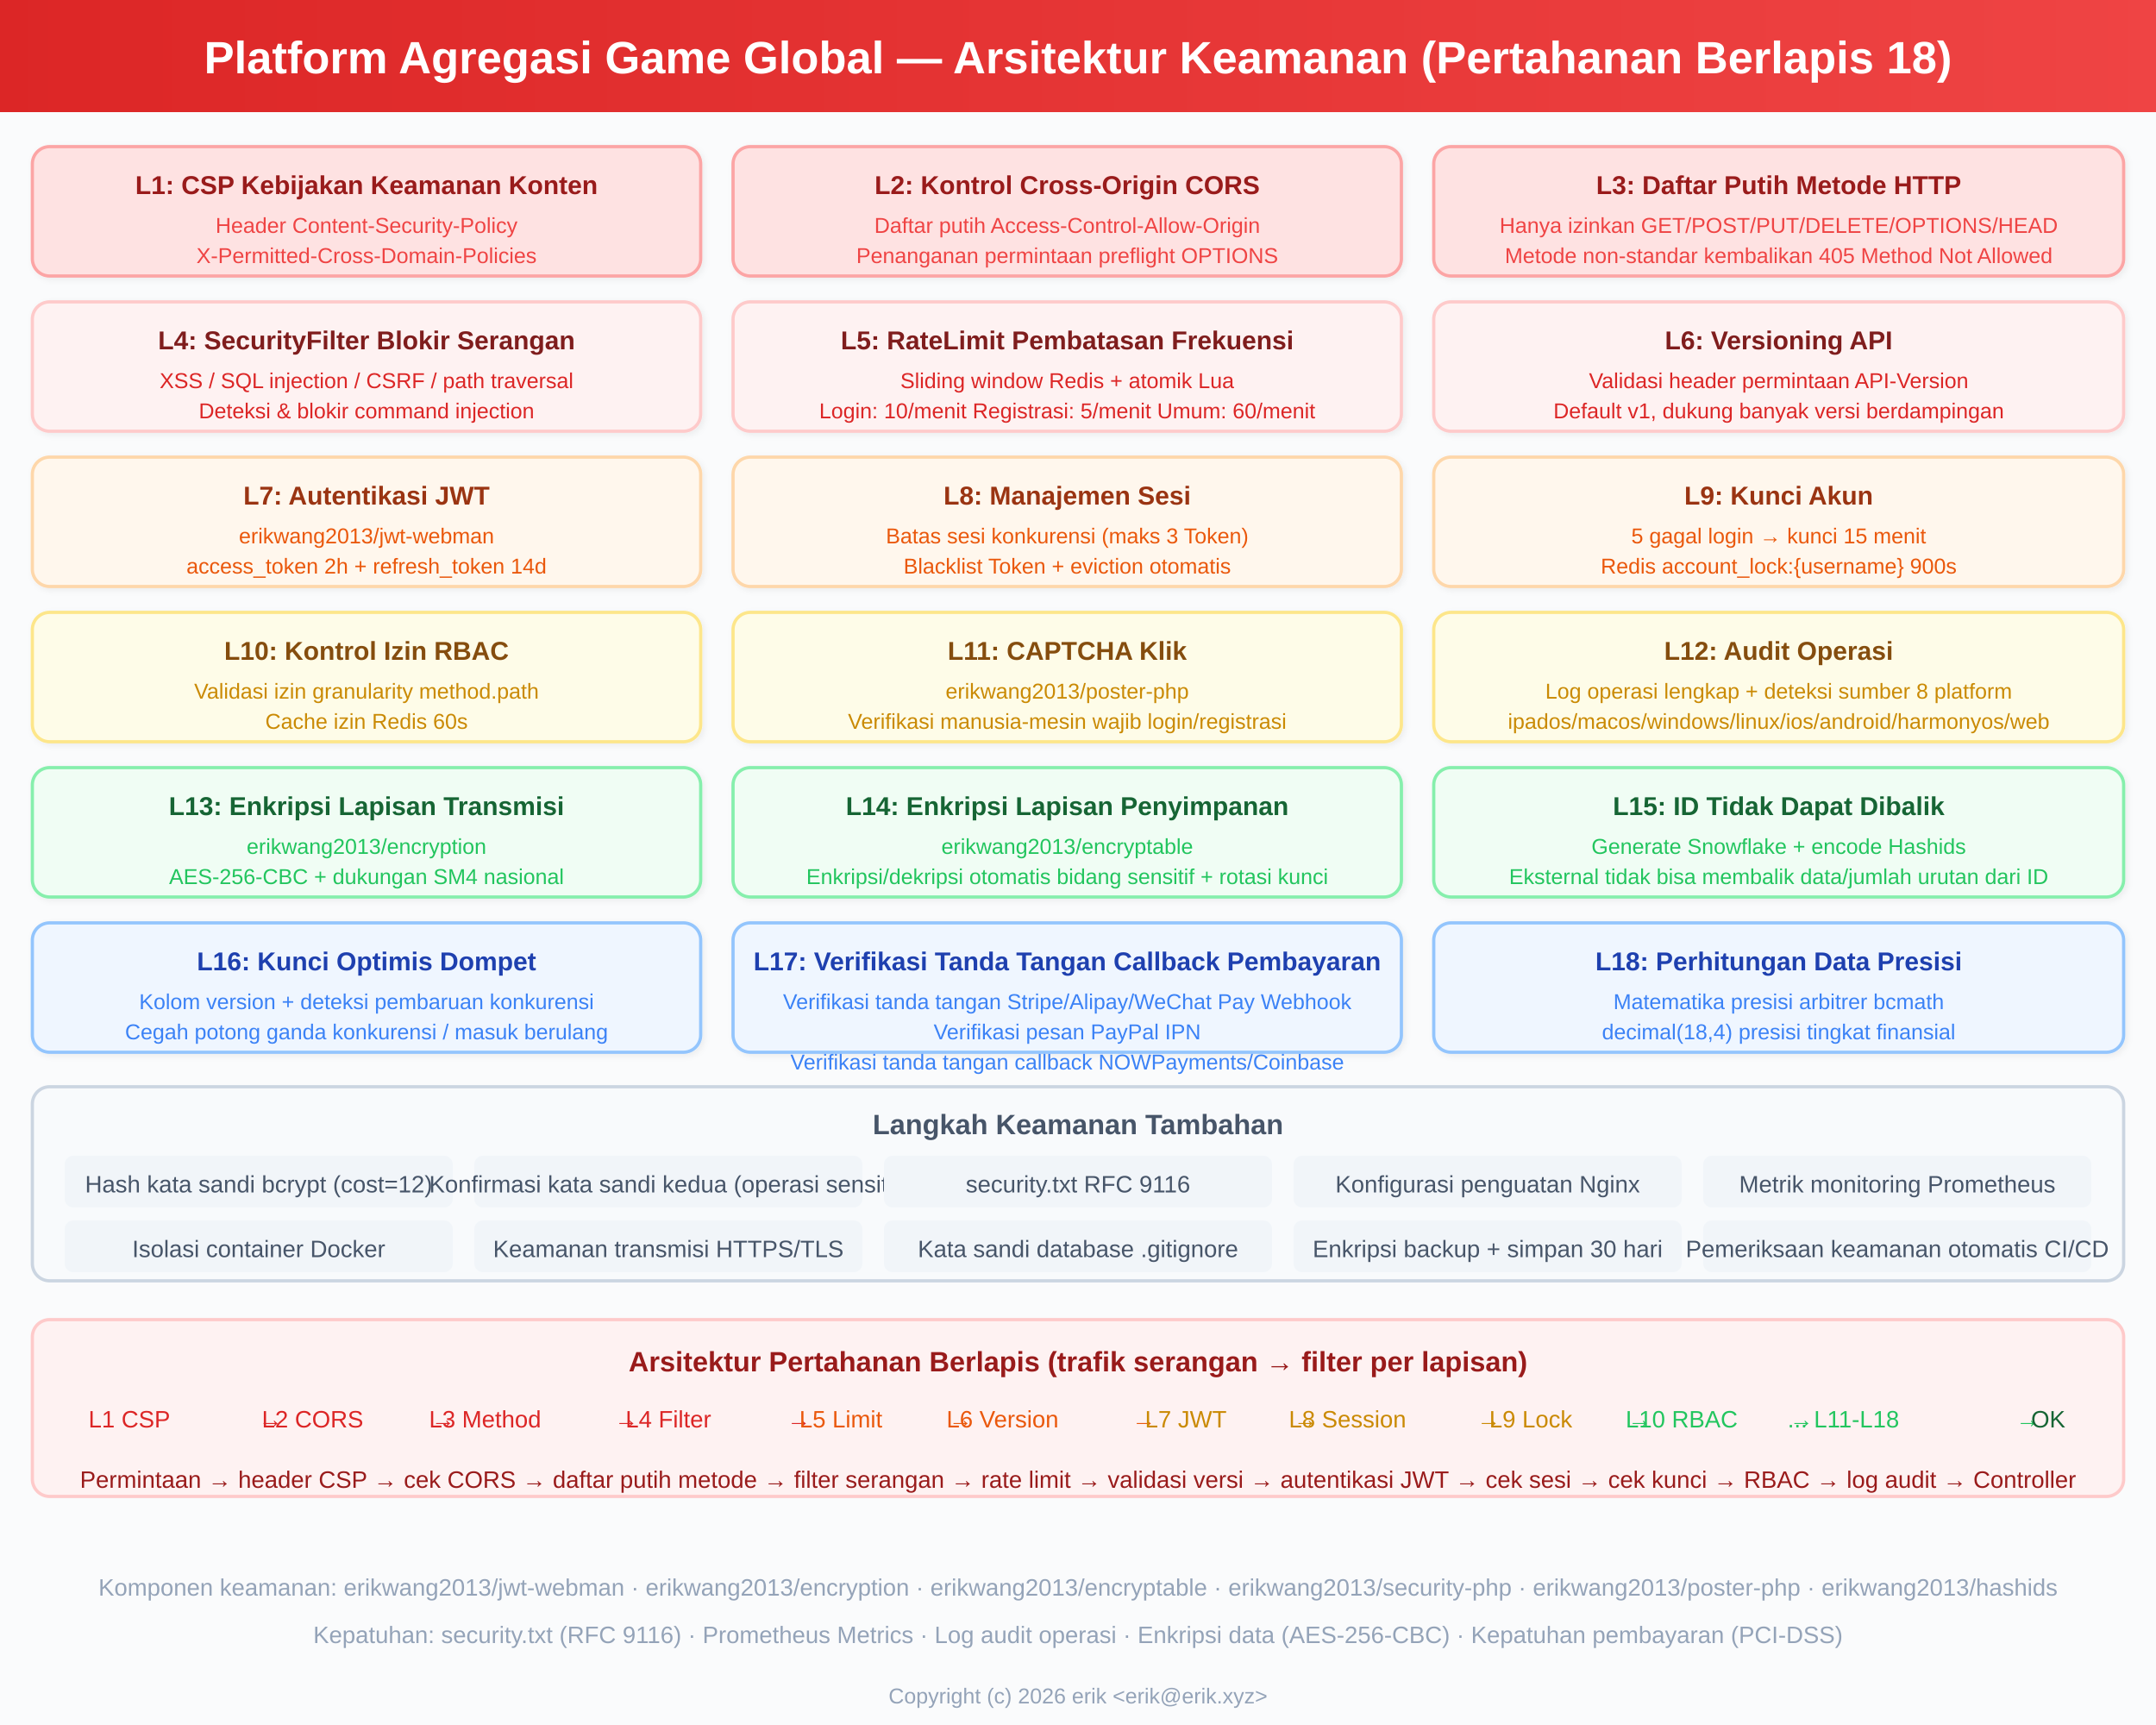
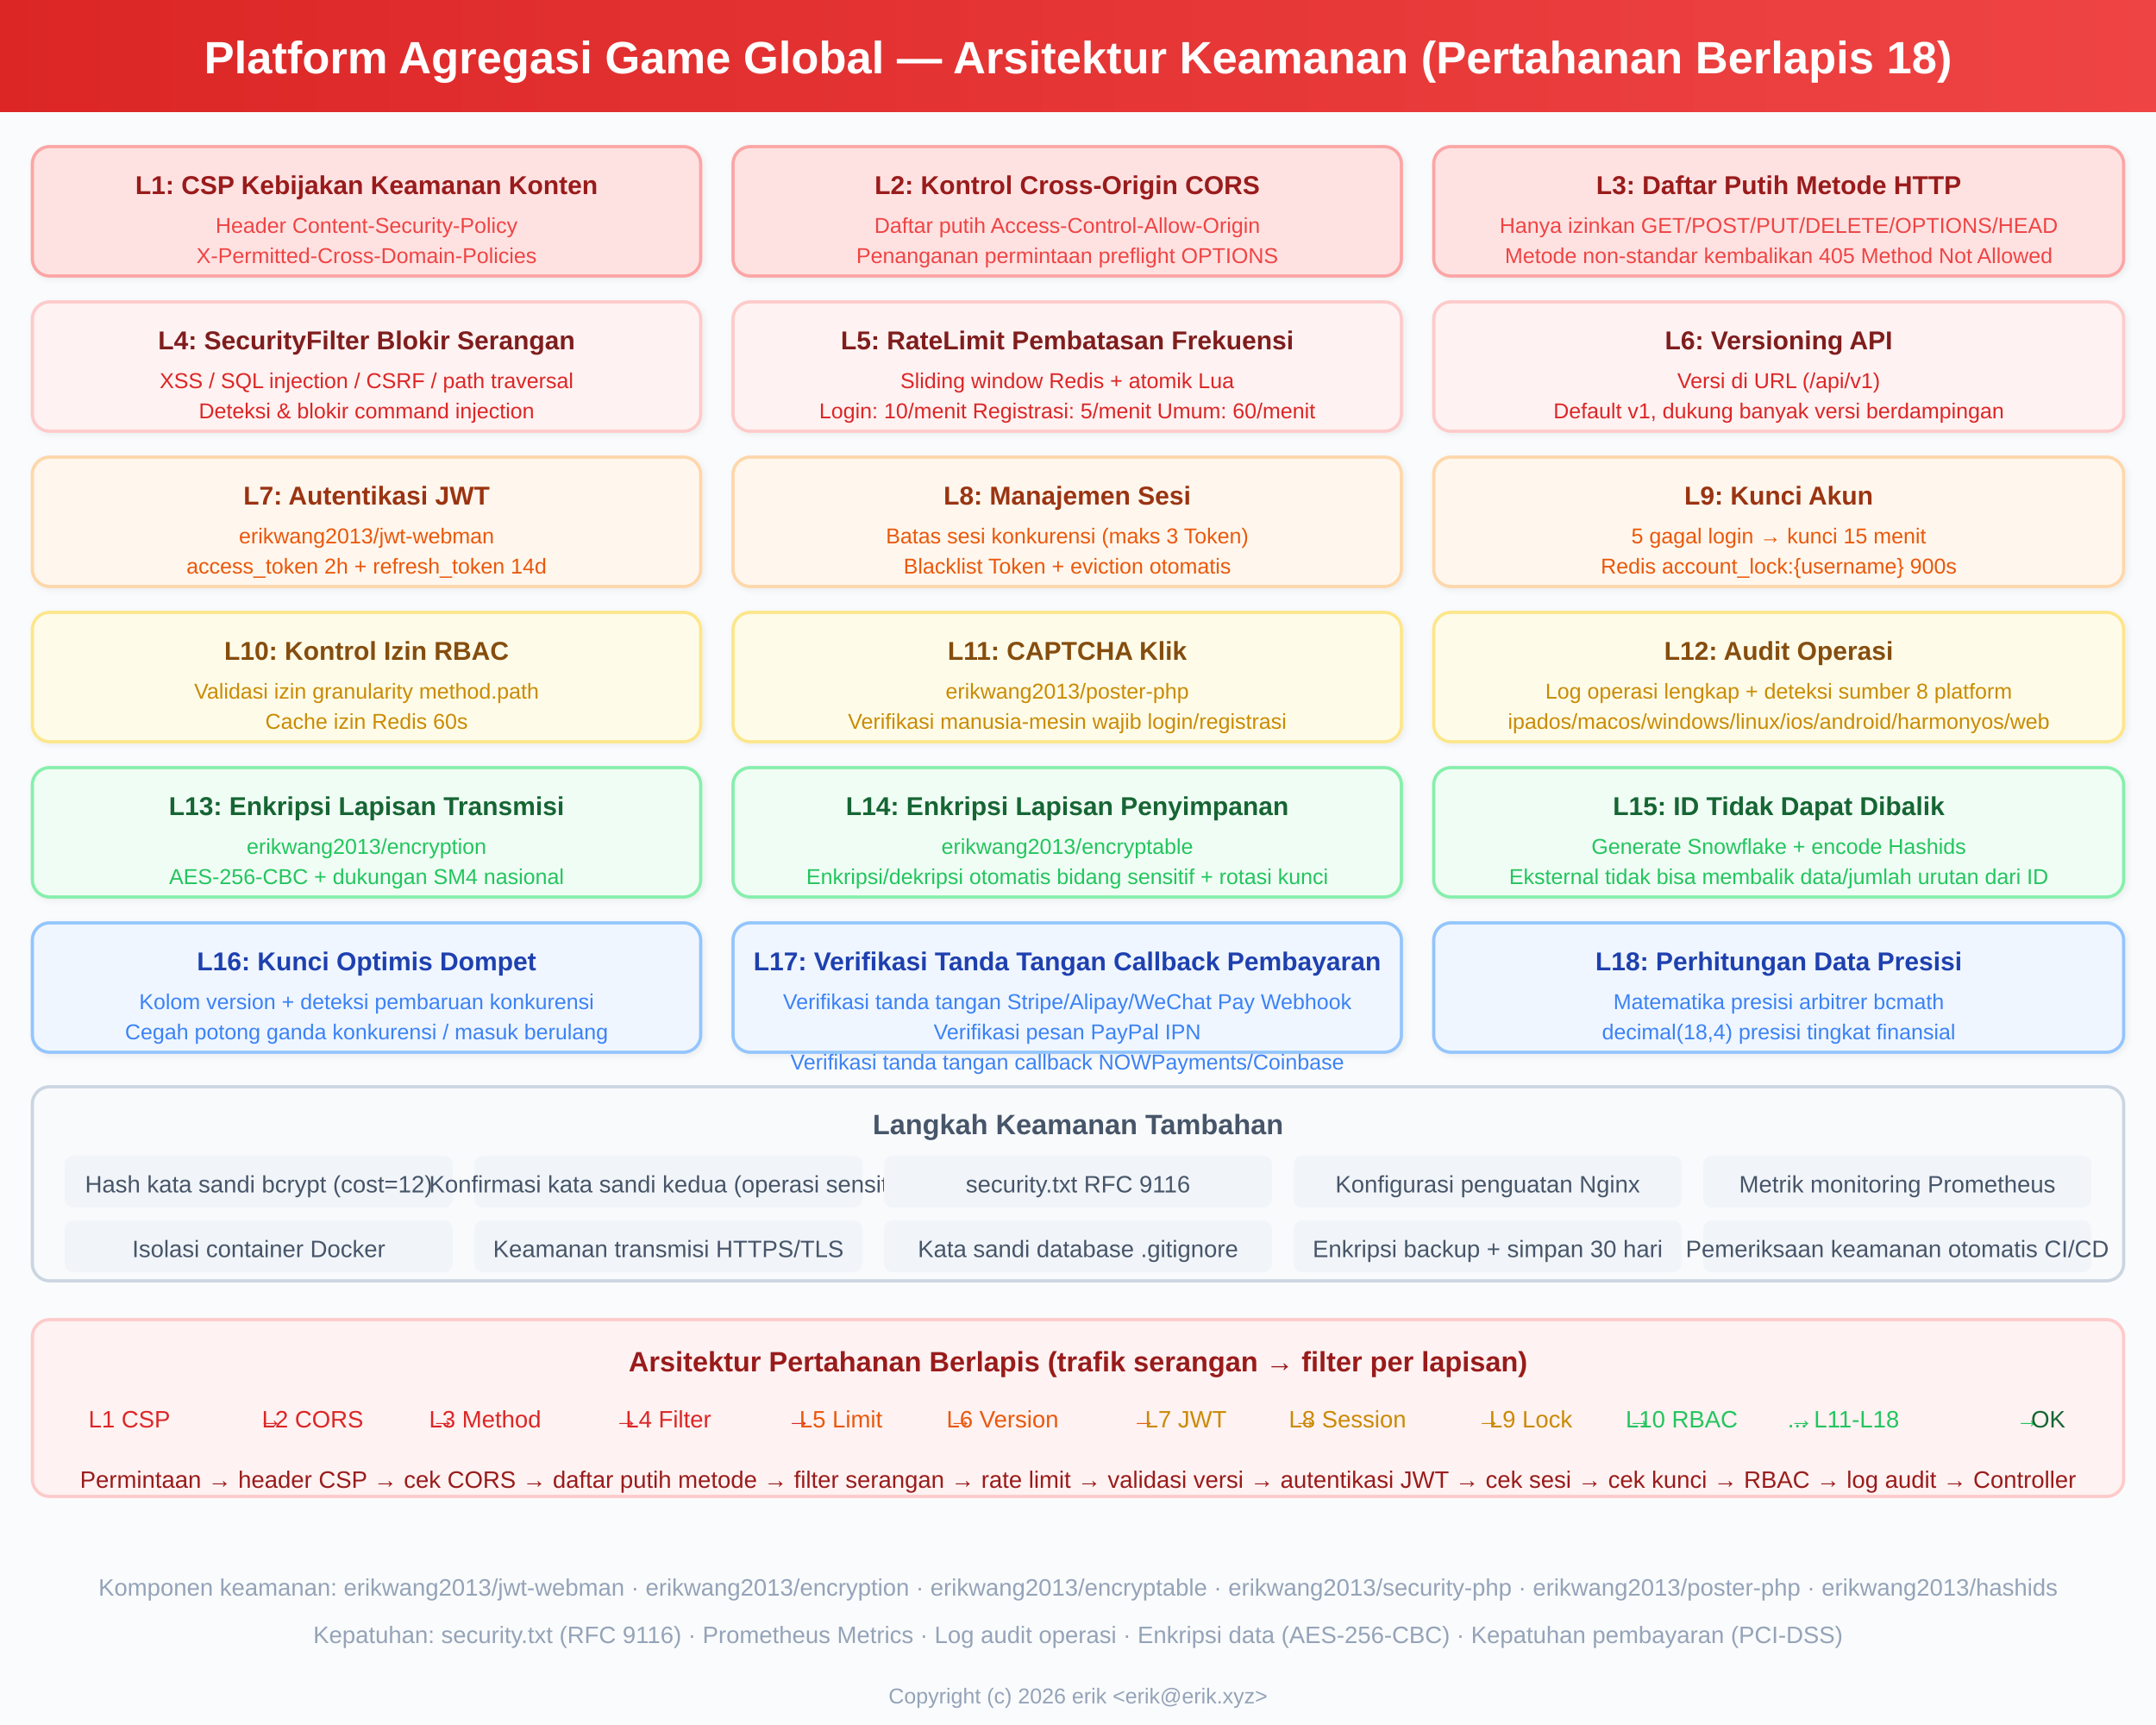
<svg xmlns="http://www.w3.org/2000/svg" viewBox="0 0 1000 800" font-family="Arial, 'Noto Sans SC', 'Noto Sans', sans-serif">
  <defs>
    <linearGradient id="hd" x1="0" y1="0" x2="1" y2="0">
      <stop offset="0%" stop-color="#dc2626" />
      <stop offset="100%" stop-color="#ef4444" />
    </linearGradient>
    <filter id="sh">
      <feDropShadow dx="1" dy="1" stdDeviation="1.5" flood-opacity=".06" />
    </filter>
  </defs>
  <rect width="1000" height="800" fill="#fafbfc" />
  <rect x="0" y="0" width="1000" height="52" fill="url(#hd)" />
  <text x="500" y="34" text-anchor="middle" fill="#fff" font-size="21" font-weight="bold">Platform Agregasi Game Global — Arsitektur Keamanan (Pertahanan Berlapis 18)</text>
  <rect x="15" y="68" width="310" height="60" rx="8" fill="#fee2e2" stroke="#fca5a5" stroke-width="1.5" filter="url(#sh)" />
  <text x="170" y="90" text-anchor="middle" fill="#991b1b" font-size="12" font-weight="bold">L1: CSP Kebijakan Keamanan Konten</text>
  <text x="170" y="108" text-anchor="middle" fill="#ef4444" font-size="10">Header Content-Security-Policy</text>
  <text x="170" y="122" text-anchor="middle" fill="#ef4444" font-size="10">X-Permitted-Cross-Domain-Policies</text>
  <rect x="340" y="68" width="310" height="60" rx="8" fill="#fee2e2" stroke="#fca5a5" stroke-width="1.5" filter="url(#sh)" />
  <text x="495" y="90" text-anchor="middle" fill="#991b1b" font-size="12" font-weight="bold">L2: Kontrol Cross-Origin CORS</text>
  <text x="495" y="108" text-anchor="middle" fill="#ef4444" font-size="10">Daftar putih Access-Control-Allow-Origin</text>
  <text x="495" y="122" text-anchor="middle" fill="#ef4444" font-size="10">Penanganan permintaan preflight OPTIONS</text>
  <rect x="665" y="68" width="320" height="60" rx="8" fill="#fee2e2" stroke="#fca5a5" stroke-width="1.5" filter="url(#sh)" />
  <text x="825" y="90" text-anchor="middle" fill="#991b1b" font-size="12" font-weight="bold">L3: Daftar Putih Metode HTTP</text>
  <text x="825" y="108" text-anchor="middle" fill="#ef4444" font-size="10">Hanya izinkan GET/POST/PUT/DELETE/OPTIONS/HEAD</text>
  <text x="825" y="122" text-anchor="middle" fill="#ef4444" font-size="10">Metode non-standar kembalikan 405 Method Not Allowed</text>
  <rect x="15" y="140" width="310" height="60" rx="8" fill="#fef2f2" stroke="#fecaca" stroke-width="1.5" filter="url(#sh)" />
  <text x="170" y="162" text-anchor="middle" fill="#7f1d1d" font-size="12" font-weight="bold">L4: SecurityFilter Blokir Serangan</text>
  <text x="170" y="180" text-anchor="middle" fill="#dc2626" font-size="10">XSS / SQL injection / CSRF / path traversal</text>
  <text x="170" y="194" text-anchor="middle" fill="#dc2626" font-size="10">Deteksi &amp; blokir command injection</text>
  <rect x="340" y="140" width="310" height="60" rx="8" fill="#fef2f2" stroke="#fecaca" stroke-width="1.5" filter="url(#sh)" />
  <text x="495" y="162" text-anchor="middle" fill="#7f1d1d" font-size="12" font-weight="bold">L5: RateLimit Pembatasan Frekuensi</text>
  <text x="495" y="180" text-anchor="middle" fill="#dc2626" font-size="10">Sliding window Redis + atomik Lua</text>
  <text x="495" y="194" text-anchor="middle" fill="#dc2626" font-size="10">Login: 10/menit Registrasi: 5/menit Umum: 60/menit</text>
  <rect x="665" y="140" width="320" height="60" rx="8" fill="#fef2f2" stroke="#fecaca" stroke-width="1.5" filter="url(#sh)" />
  <text x="825" y="162" text-anchor="middle" fill="#7f1d1d" font-size="12" font-weight="bold">L6: Versioning API</text>
-   <text x="825" y="180" text-anchor="middle" fill="#dc2626" font-size="10">Validasi header permintaan API-Version</text>
+   <text x="825" y="180" text-anchor="middle" fill="#dc2626" font-size="10">Versi di URL (/api/v1)</text>
  <text x="825" y="194" text-anchor="middle" fill="#dc2626" font-size="10">Default v1, dukung banyak versi berdampingan</text>
  <rect x="15" y="212" width="310" height="60" rx="8" fill="#fff7ed" stroke="#fed7aa" stroke-width="1.5" filter="url(#sh)" />
  <text x="170" y="234" text-anchor="middle" fill="#9a3412" font-size="12" font-weight="bold">L7: Autentikasi JWT</text>
  <text x="170" y="252" text-anchor="middle" fill="#ea580c" font-size="10">erikwang2013/jwt-webman</text>
  <text x="170" y="266" text-anchor="middle" fill="#ea580c" font-size="10">access_token 2h + refresh_token 14d</text>
  <rect x="340" y="212" width="310" height="60" rx="8" fill="#fff7ed" stroke="#fed7aa" stroke-width="1.5" filter="url(#sh)" />
  <text x="495" y="234" text-anchor="middle" fill="#9a3412" font-size="12" font-weight="bold">L8: Manajemen Sesi</text>
  <text x="495" y="252" text-anchor="middle" fill="#ea580c" font-size="10">Batas sesi konkurensi (maks 3 Token)</text>
  <text x="495" y="266" text-anchor="middle" fill="#ea580c" font-size="10">Blacklist Token + eviction otomatis</text>
  <rect x="665" y="212" width="320" height="60" rx="8" fill="#fff7ed" stroke="#fed7aa" stroke-width="1.5" filter="url(#sh)" />
  <text x="825" y="234" text-anchor="middle" fill="#9a3412" font-size="12" font-weight="bold">L9: Kunci Akun</text>
  <text x="825" y="252" text-anchor="middle" fill="#ea580c" font-size="10">5 gagal login → kunci 15 menit</text>
  <text x="825" y="266" text-anchor="middle" fill="#ea580c" font-size="10">Redis account_lock:{username} 900s</text>
  <rect x="15" y="284" width="310" height="60" rx="8" fill="#fefce8" stroke="#fde68a" stroke-width="1.5" filter="url(#sh)" />
  <text x="170" y="306" text-anchor="middle" fill="#854d0e" font-size="12" font-weight="bold">L10: Kontrol Izin RBAC</text>
  <text x="170" y="324" text-anchor="middle" fill="#ca8a04" font-size="10">Validasi izin granularity method.path</text>
  <text x="170" y="338" text-anchor="middle" fill="#ca8a04" font-size="10">Cache izin Redis 60s</text>
  <rect x="340" y="284" width="310" height="60" rx="8" fill="#fefce8" stroke="#fde68a" stroke-width="1.5" filter="url(#sh)" />
  <text x="495" y="306" text-anchor="middle" fill="#854d0e" font-size="12" font-weight="bold">L11: CAPTCHA Klik</text>
  <text x="495" y="324" text-anchor="middle" fill="#ca8a04" font-size="10">erikwang2013/poster-php</text>
  <text x="495" y="338" text-anchor="middle" fill="#ca8a04" font-size="10">Verifikasi manusia-mesin wajib login/registrasi</text>
  <rect x="665" y="284" width="320" height="60" rx="8" fill="#fefce8" stroke="#fde68a" stroke-width="1.5" filter="url(#sh)" />
  <text x="825" y="306" text-anchor="middle" fill="#854d0e" font-size="12" font-weight="bold">L12: Audit Operasi</text>
  <text x="825" y="324" text-anchor="middle" fill="#ca8a04" font-size="10">Log operasi lengkap + deteksi sumber 8 platform</text>
  <text x="825" y="338" text-anchor="middle" fill="#ca8a04" font-size="10">ipados/macos/windows/linux/ios/android/harmonyos/web</text>
  <rect x="15" y="356" width="310" height="60" rx="8" fill="#f0fdf4" stroke="#86efac" stroke-width="1.5" filter="url(#sh)" />
  <text x="170" y="378" text-anchor="middle" fill="#166534" font-size="12" font-weight="bold">L13: Enkripsi Lapisan Transmisi</text>
  <text x="170" y="396" text-anchor="middle" fill="#22c55e" font-size="10">erikwang2013/encryption</text>
  <text x="170" y="410" text-anchor="middle" fill="#22c55e" font-size="10">AES-256-CBC + dukungan SM4 nasional</text>
  <rect x="340" y="356" width="310" height="60" rx="8" fill="#f0fdf4" stroke="#86efac" stroke-width="1.5" filter="url(#sh)" />
  <text x="495" y="378" text-anchor="middle" fill="#166534" font-size="12" font-weight="bold">L14: Enkripsi Lapisan Penyimpanan</text>
  <text x="495" y="396" text-anchor="middle" fill="#22c55e" font-size="10">erikwang2013/encryptable</text>
  <text x="495" y="410" text-anchor="middle" fill="#22c55e" font-size="10">Enkripsi/dekripsi otomatis bidang sensitif + rotasi kunci</text>
  <rect x="665" y="356" width="320" height="60" rx="8" fill="#f0fdf4" stroke="#86efac" stroke-width="1.5" filter="url(#sh)" />
  <text x="825" y="378" text-anchor="middle" fill="#166534" font-size="12" font-weight="bold">L15: ID Tidak Dapat Dibalik</text>
  <text x="825" y="396" text-anchor="middle" fill="#22c55e" font-size="10">Generate Snowflake + encode Hashids</text>
  <text x="825" y="410" text-anchor="middle" fill="#22c55e" font-size="10">Eksternal tidak bisa membalik data/jumlah urutan dari ID</text>
  <rect x="15" y="428" width="310" height="60" rx="8" fill="#eff6ff" stroke="#93c5fd" stroke-width="1.5" filter="url(#sh)" />
  <text x="170" y="450" text-anchor="middle" fill="#1e40af" font-size="12" font-weight="bold">L16: Kunci Optimis Dompet</text>
  <text x="170" y="468" text-anchor="middle" fill="#3b82f6" font-size="10">Kolom version + deteksi pembaruan konkurensi</text>
  <text x="170" y="482" text-anchor="middle" fill="#3b82f6" font-size="10">Cegah potong ganda konkurensi / masuk berulang</text>
  <rect x="340" y="428" width="310" height="60" rx="8" fill="#eff6ff" stroke="#93c5fd" stroke-width="1.5" filter="url(#sh)" />
  <text x="495" y="450" text-anchor="middle" fill="#1e40af" font-size="12" font-weight="bold">L17: Verifikasi Tanda Tangan Callback Pembayaran</text>
  <text x="495" y="468" text-anchor="middle" fill="#3b82f6" font-size="10">Verifikasi tanda tangan Stripe/Alipay/WeChat Pay Webhook</text>
  <text x="495" y="482" text-anchor="middle" fill="#3b82f6" font-size="10">Verifikasi pesan PayPal IPN</text>
  <text x="495" y="496" text-anchor="middle" fill="#3b82f6" font-size="10">Verifikasi tanda tangan callback NOWPayments/Coinbase</text>
  <rect x="665" y="428" width="320" height="60" rx="8" fill="#eff6ff" stroke="#93c5fd" stroke-width="1.5" filter="url(#sh)" />
  <text x="825" y="450" text-anchor="middle" fill="#1e40af" font-size="12" font-weight="bold">L18: Perhitungan Data Presisi</text>
  <text x="825" y="468" text-anchor="middle" fill="#3b82f6" font-size="10">Matematika presisi arbitrer bcmath</text>
  <text x="825" y="482" text-anchor="middle" fill="#3b82f6" font-size="10">decimal(18,4) presisi tingkat finansial</text>
  <rect x="15" y="504" width="970" height="90" rx="8" fill="#f8fafc" stroke="#cbd5e1" stroke-width="1.5" />
  <text x="500" y="526" text-anchor="middle" fill="#475569" font-size="13" font-weight="bold">Langkah Keamanan Tambahan</text>
  <rect x="30" y="536" width="180" height="24" rx="4" fill="#f1f5f9" />
  <text x="120" y="553" text-anchor="middle" fill="#475569" font-size="11">Hash kata sandi bcrypt (cost=12)</text>
  <rect x="220" y="536" width="180" height="24" rx="4" fill="#f1f5f9" />
  <text x="310" y="553" text-anchor="middle" fill="#475569" font-size="11">Konfirmasi kata sandi kedua (operasi sensitif)</text>
  <rect x="410" y="536" width="180" height="24" rx="4" fill="#f1f5f9" />
  <text x="500" y="553" text-anchor="middle" fill="#475569" font-size="11">security.txt RFC 9116</text>
  <rect x="600" y="536" width="180" height="24" rx="4" fill="#f1f5f9" />
  <text x="690" y="553" text-anchor="middle" fill="#475569" font-size="11">Konfigurasi penguatan Nginx</text>
  <rect x="790" y="536" width="180" height="24" rx="4" fill="#f1f5f9" />
  <text x="880" y="553" text-anchor="middle" fill="#475569" font-size="11">Metrik monitoring Prometheus</text>
  <rect x="30" y="566" width="180" height="24" rx="4" fill="#f1f5f9" />
  <text x="120" y="583" text-anchor="middle" fill="#475569" font-size="11">Isolasi container Docker</text>
  <rect x="220" y="566" width="180" height="24" rx="4" fill="#f1f5f9" />
  <text x="310" y="583" text-anchor="middle" fill="#475569" font-size="11">Keamanan transmisi HTTPS/TLS</text>
  <rect x="410" y="566" width="180" height="24" rx="4" fill="#f1f5f9" />
  <text x="500" y="583" text-anchor="middle" fill="#475569" font-size="11">Kata sandi database .gitignore</text>
  <rect x="600" y="566" width="180" height="24" rx="4" fill="#f1f5f9" />
  <text x="690" y="583" text-anchor="middle" fill="#475569" font-size="11">Enkripsi backup + simpan 30 hari</text>
  <rect x="790" y="566" width="180" height="24" rx="4" fill="#f1f5f9" />
  <text x="880" y="583" text-anchor="middle" fill="#475569" font-size="11">Pemeriksaan keamanan otomatis CI/CD</text>
  <rect x="15" y="612" width="970" height="82" rx="8" fill="#fef2f2" stroke="#fecaca" stroke-width="1.5" />
  <text x="500" y="636" text-anchor="middle" fill="#991b1b" font-size="13" font-weight="bold">Arsitektur Pertahanan Berlapis (trafik serangan → filter per lapisan)</text>
  <text x="60" y="662" text-anchor="middle" fill="#dc2626" font-size="11">L1 CSP</text>
  <text x="120" y="662" fill="#dc2626" font-size="11">→</text>
  <text x="145" y="662" text-anchor="middle" fill="#dc2626" font-size="11">L2 CORS</text>
  <text x="200" y="662" fill="#dc2626" font-size="11">→</text>
  <text x="225" y="662" text-anchor="middle" fill="#dc2626" font-size="11">L3 Method</text>
  <text x="285" y="662" fill="#dc2626" font-size="11">→</text>
  <text x="310" y="662" text-anchor="middle" fill="#dc2626" font-size="11">L4 Filter</text>
  <text x="365" y="662" fill="#dc2626" font-size="11">→</text>
  <text x="390" y="662" text-anchor="middle" fill="#ea580c" font-size="11">L5 Limit</text>
  <text x="440" y="662" fill="#ea580c" font-size="11">→</text>
  <text x="465" y="662" text-anchor="middle" fill="#ea580c" font-size="11">L6 Version</text>
  <text x="525" y="662" fill="#ea580c" font-size="11">→</text>
  <text x="550" y="662" text-anchor="middle" fill="#ca8a04" font-size="11">L7 JWT</text>
  <text x="600" y="662" fill="#ca8a04" font-size="11">→</text>
  <text x="625" y="662" text-anchor="middle" fill="#ca8a04" font-size="11">L8 Session</text>
  <text x="685" y="662" fill="#ca8a04" font-size="11">→</text>
  <text x="710" y="662" text-anchor="middle" fill="#ca8a04" font-size="11">L9 Lock</text>
  <text x="755" y="662" fill="#22c55e" font-size="11">→</text>
  <text x="780" y="662" text-anchor="middle" fill="#22c55e" font-size="11">L10 RBAC</text>
  <text x="830" y="662" fill="#22c55e" font-size="11">→</text>
  <text x="855" y="662" text-anchor="middle" fill="#22c55e" font-size="11">... L11-L18</text>
  <text x="935" y="662" fill="#22c55e" font-size="11">→</text>
  <text x="950" y="662" text-anchor="middle" fill="#166534" font-size="11">OK</text>
  <text x="500" y="690" text-anchor="middle" fill="#991b1b" font-size="11">Permintaan → header CSP → cek CORS → daftar putih metode → filter serangan → rate limit → validasi versi → autentikasi JWT → cek sesi → cek kunci → RBAC → log audit → Controller</text>
  <text x="500" y="740" text-anchor="middle" fill="#94a3b8" font-size="11">Komponen keamanan: erikwang2013/jwt-webman · erikwang2013/encryption · erikwang2013/encryptable · erikwang2013/security-php · erikwang2013/poster-php · erikwang2013/hashids</text>
  <text x="500" y="762" text-anchor="middle" fill="#94a3b8" font-size="11">Kepatuhan: security.txt (RFC 9116) · Prometheus Metrics · Log audit operasi · Enkripsi data (AES-256-CBC) · Kepatuhan pembayaran (PCI-DSS)</text>
  <text x="500" y="790" text-anchor="middle" fill="#94a3b8" font-size="10">Copyright (c) 2026 erik &lt;erik@erik.xyz&gt;</text>
</svg>
